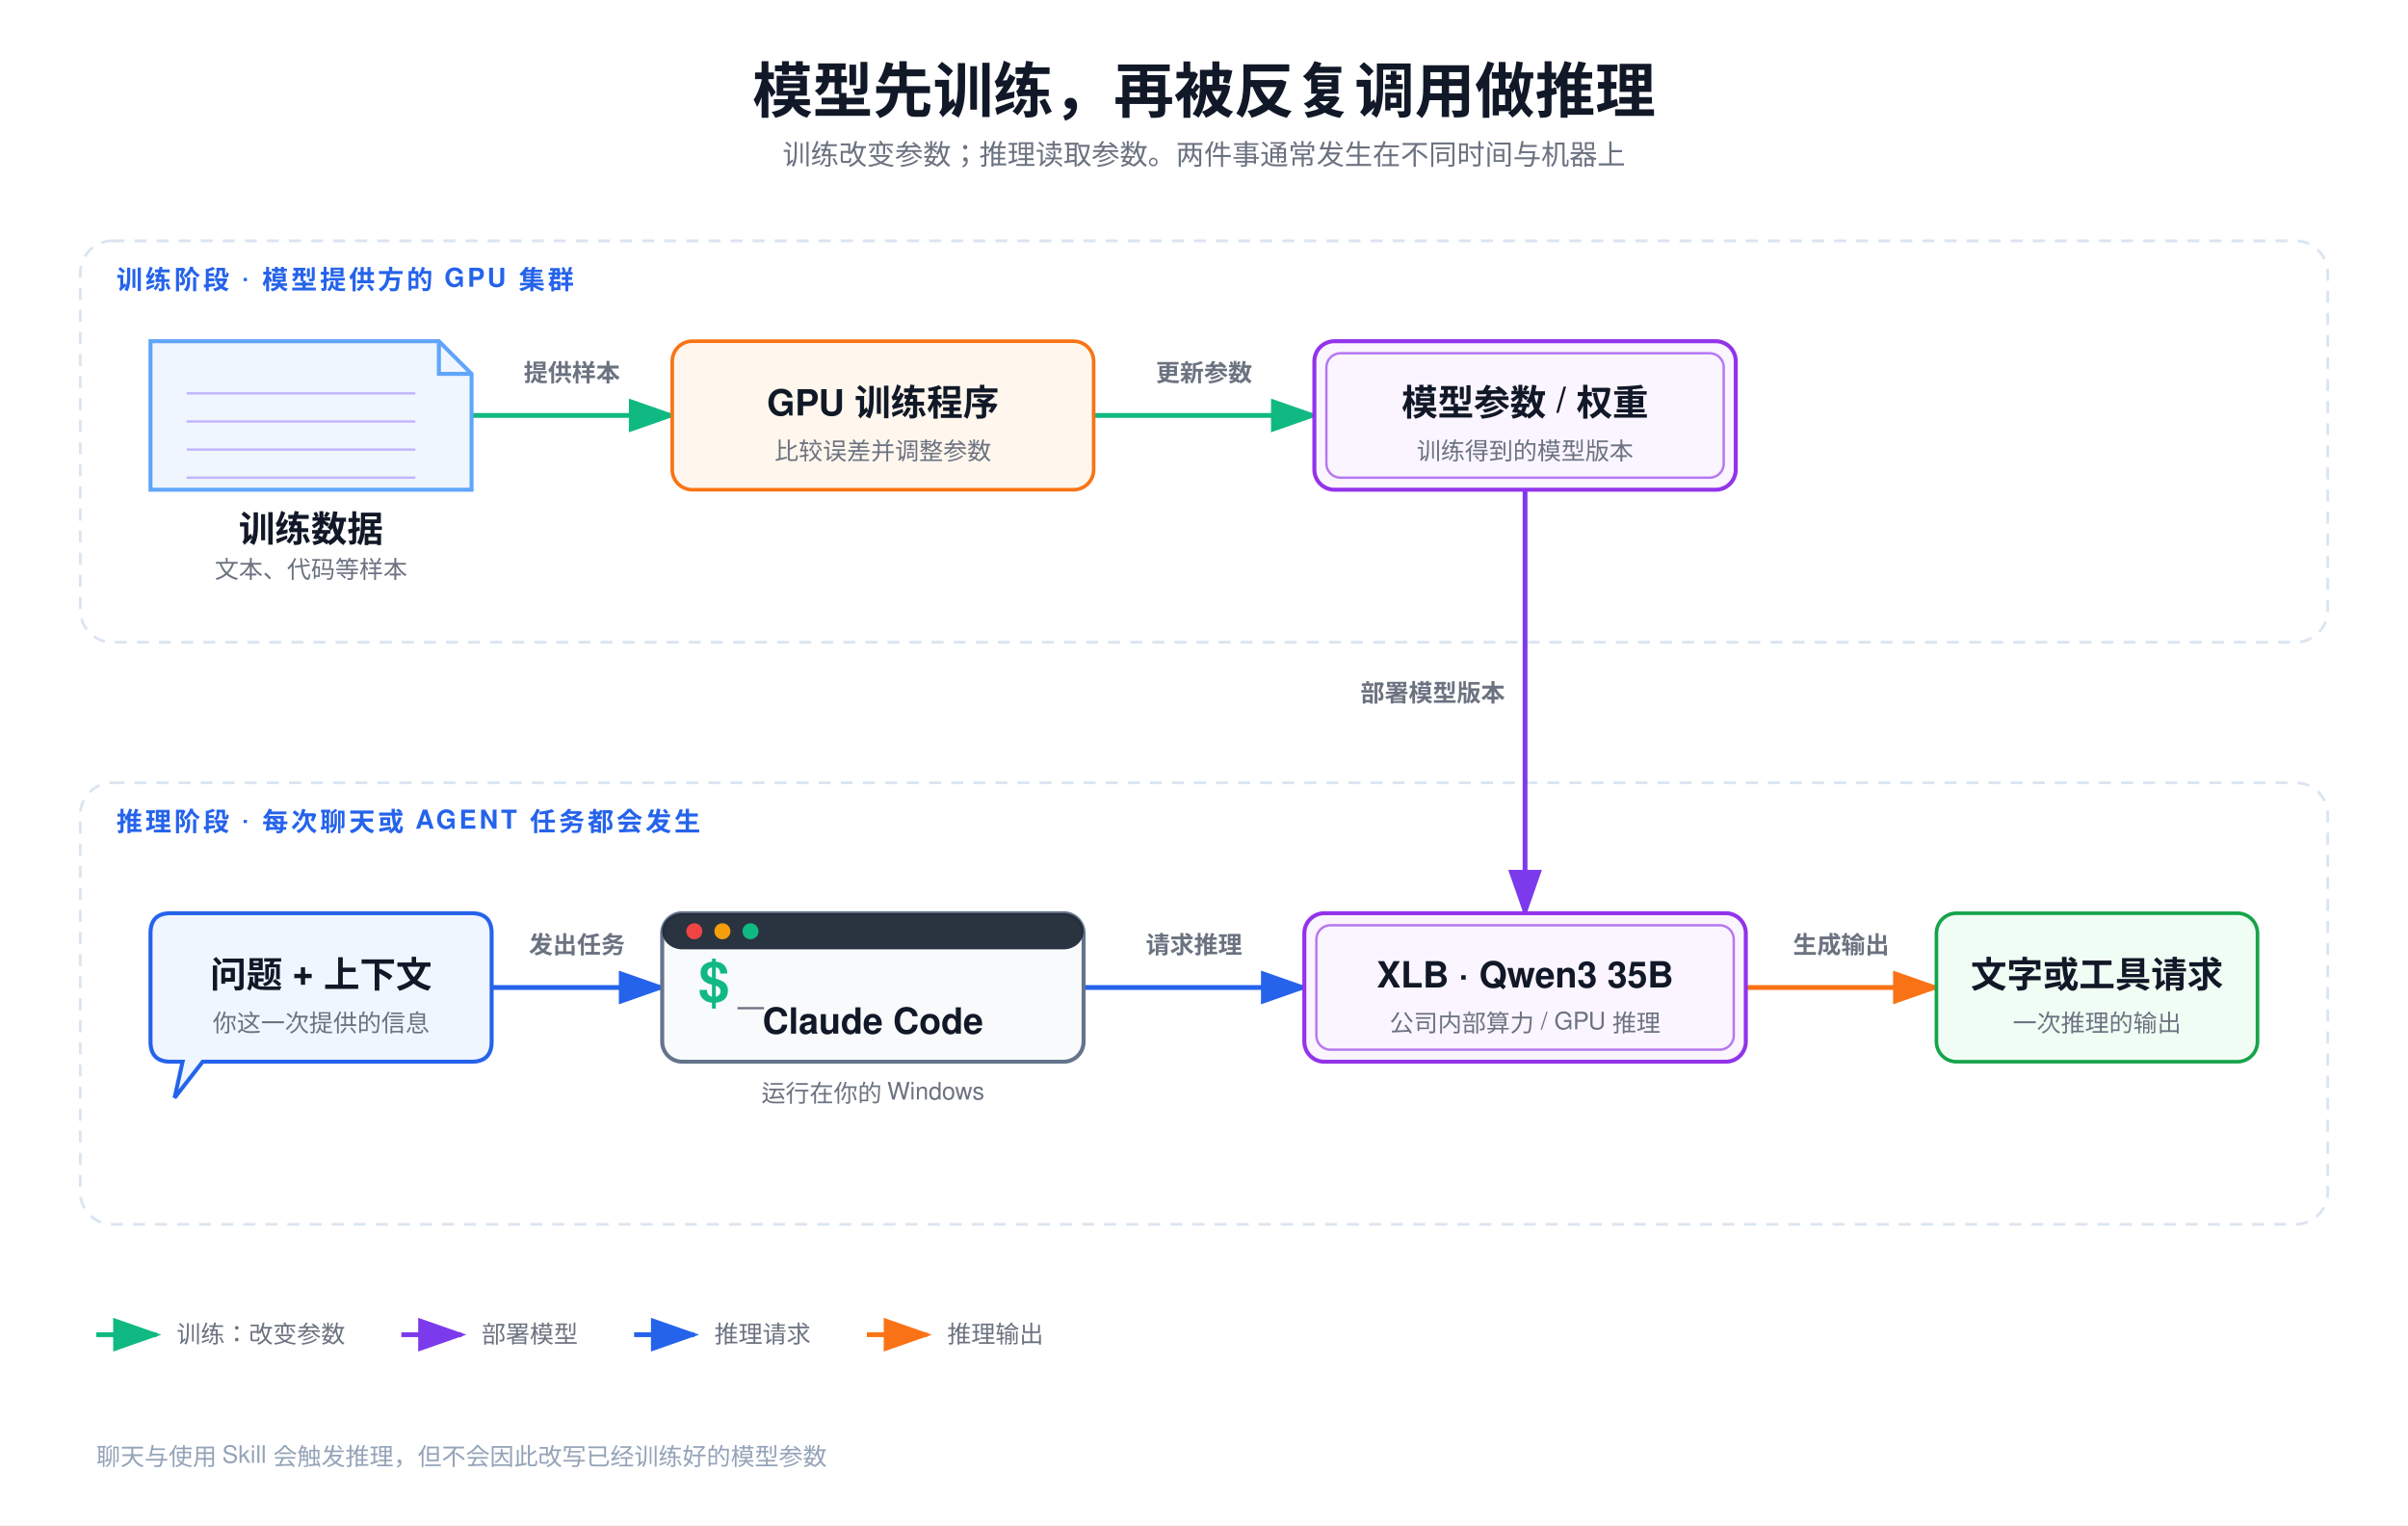
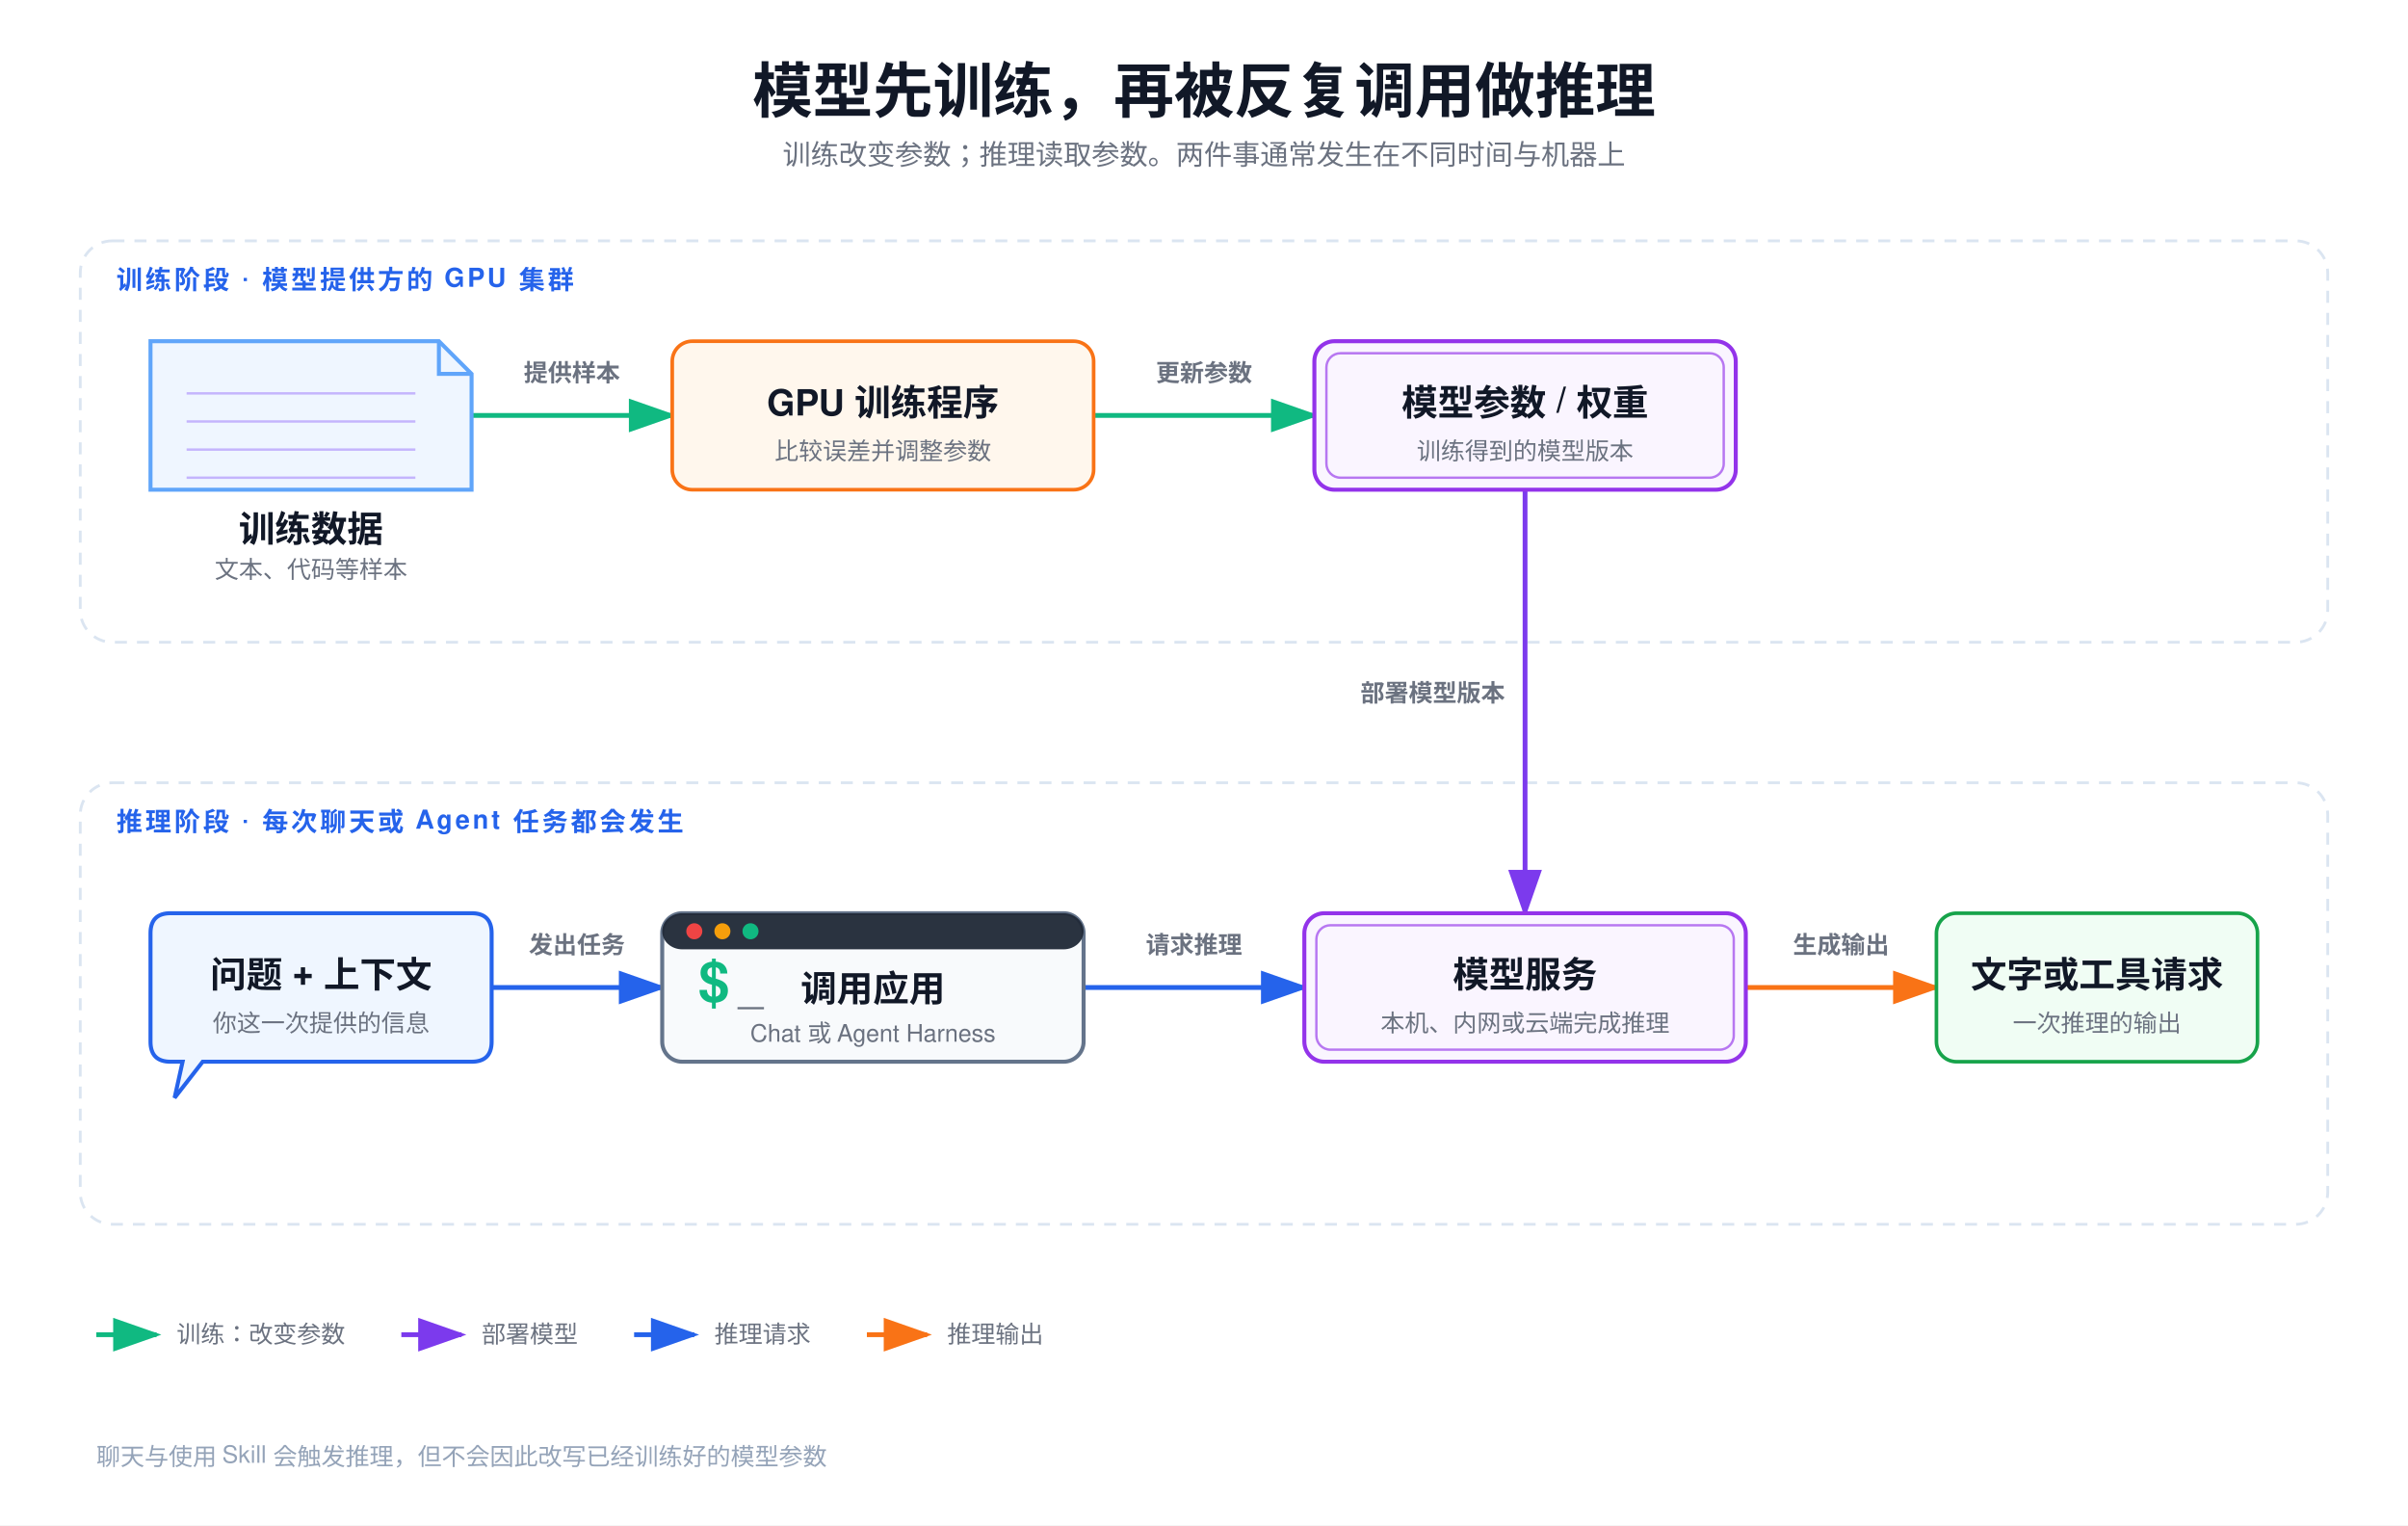
<svg xmlns="http://www.w3.org/2000/svg" viewBox="0 0 1200 760" width="1200" height="760" data-generator="fireworks-tech-graph" data-schema-version="1" data-text-metrics="heuristic-v1" data-style-id="1" data-visual-theme="Flat Icon" data-diagram-type="architecture" data-motion-scene="" data-semantic-profile="generic" data-semantic-valid="true" data-quality-profile="showcase" data-max-bends-per-edge="2" data-max-total-bends="8" data-max-route-stretch="1.35" data-max-bridged-crossings="0" data-min-node-gap="40.0" data-min-container-gutter="20.0" data-min-label-clearance="4.0" data-min-segment-length="16.0">
  <defs>
    <marker id="arrowA" markerWidth="10" markerHeight="7" refX="9" refY="3.5" orient="auto">
      <polygon points="0 0, 10 3.5, 0 7" fill="#7c3aed" />
    </marker>
    <marker id="arrowB" markerWidth="10" markerHeight="7" refX="9" refY="3.5" orient="auto">
      <polygon points="0 0, 10 3.5, 0 7" fill="#10b981" />
    </marker>
    <marker id="arrowC" markerWidth="10" markerHeight="7" refX="9" refY="3.5" orient="auto">
      <polygon points="0 0, 10 3.5, 0 7" fill="#2563eb" />
    </marker>
    <marker id="arrowE" markerWidth="10" markerHeight="7" refX="9" refY="3.5" orient="auto">
      <polygon points="0 0, 10 3.5, 0 7" fill="#f97316" />
    </marker>
    <marker id="arrowF" markerWidth="10" markerHeight="7" refX="9" refY="3.5" orient="auto">
      <polygon points="0 0, 10 3.5, 0 7" fill="#7c3aed" />
    </marker>
    <marker id="arrowG" markerWidth="10" markerHeight="7" refX="9" refY="3.5" orient="auto">
      <polygon points="0 0, 10 3.5, 0 7" fill="#ef4444" />
    </marker>
    <marker id="arrowH" markerWidth="10" markerHeight="7" refX="9" refY="3.5" orient="auto">
      <polygon points="0 0, 10 3.5, 0 7" fill="#6b7280" />
    </marker>
    <filter id="shadowSoft" x="-20%" y="-20%" width="140%" height="160%">
      <feDropShadow dx="0" dy="3" stdDeviation="6" flood-color="#0f172a" flood-opacity="0.12" />
    </filter>
    <filter id="shadowGlass" x="-20%" y="-20%" width="140%" height="160%">
      <feDropShadow dx="0" dy="10" stdDeviation="16" flood-color="#020617" flood-opacity="0.28" />
    </filter>
    <style>
    text { font-family: 'Hiragino Sans GB', 'Heiti SC', 'PingFang SC', 'Arial Unicode MS', 'Microsoft YaHei', 'Microsoft JhengHei', 'SimHei', 'Helvetica Neue', Helvetica, Arial, sans-serif; }
    .title { font-size: 30px; font-weight: 700; fill: #111827; }
    .subtitle { font-size: 14px; font-weight: 500; fill: #6b7280; }
    .section { font-size: 13px; font-weight: 700; fill: #2563eb; letter-spacing: 1.4px; }
    .section-sub { font-size: 12px; font-weight: 500; fill: #94a3b8; }
    .node-title { font-weight: 700; fill: #111827; }
    .node-sub { font-size: 12px; font-weight: 500; fill: #6b7280; }
    .node-type { font-size: 12px; font-weight: 700; fill: #9ca3af; letter-spacing: 0.08em; }
    .arrow-label { font-size: 12px; font-weight: 600; fill: #6b7280; }
    .legend { font-size: 12px; font-weight: 500; fill: #6b7280; }
    .footnote { font-size: 12px; font-weight: 500; fill: #94a3b8; }
    .metric-label { font-size: 8.5px; font-weight: 700; fill: #94a3b8; text-transform: uppercase; }
    .metric-value { font-size: 9.5px; font-weight: 700; fill: #111827; }
    </style>
  </defs>
  <rect data-graph-role="background" width="1200.0" height="760.0" fill="#ffffff" />
  <text x="600.0" y="56" text-anchor="middle" class="title">模型先训练，再被反复调用做推理</text>
  <text x="600.0" y="82" text-anchor="middle" class="subtitle">训练改变参数；推理读取参数。两件事通常发生在不同时间与机器上</text>
  <g id="training" data-graph-role="container" data-container-id="training" data-semantic-role="boundary" data-graph-bounds="40,120,1160,320">
    <rect data-graph-role="container" x="40.0" y="120.0" width="1120.0" height="200.0" rx="16.0" fill="none" stroke="#dbe5f1" stroke-width="1.4" stroke-dasharray="6 5" />
    <text x="58.0" y="144.0" class="section">训练阶段 · 模型提供方的 GPU 集群</text>
    <rect id="training-header" data-graph-role="reserved" data-reserved-kind="container-header" x="48" y="126" width="234.88" height="30" fill="none" stroke="none" />
  </g>
  <g id="inference" data-graph-role="container" data-container-id="inference" data-semantic-role="boundary" data-graph-bounds="40,390,1160,610">
    <rect data-graph-role="container" x="40.0" y="390.0" width="1120.0" height="220.0" rx="16.0" fill="none" stroke="#dbe5f1" stroke-width="1.4" stroke-dasharray="6 5" />
-     <text x="58.0" y="414.0" class="section">推理阶段 · 每次聊天或 AGENT 任务都会发生</text>
+     <text x="58.0" y="414.0" class="section">推理阶段 · 每次聊天或 Agent 任务都会发生</text>
    <rect id="inference-header" data-graph-role="reserved" data-reserved-kind="container-header" x="48" y="396" width="288.96" height="30" fill="none" stroke="none" />
  </g>
  <path id="learn" data-graph-role="edge" data-edge-id="learn" data-source="training-data" data-target="training-job" data-edge-kind="flow" data-topic-id="" data-flow="write" data-motion-role="" data-motion-stage="" data-motion-order="" data-protocol="" data-via="" data-critical-path-id="" data-critical-hop="" data-critical-hops="" data-critical="false" data-bends="0" data-route-stretch="1.0" data-bridges="" d="M 235,207 L 335,207" fill="none" stroke="#10b981" stroke-width="2.4" stroke-linecap="round" stroke-linejoin="round" marker-end="url(#arrowB)" />
  <path id="optimize" data-graph-role="edge" data-edge-id="optimize" data-source="training-job" data-target="weights" data-edge-kind="flow" data-topic-id="" data-flow="write" data-motion-role="" data-motion-stage="" data-motion-order="" data-protocol="" data-via="" data-critical-path-id="" data-critical-hop="" data-critical-hops="" data-critical="false" data-bends="0" data-route-stretch="1.0" data-bridges="" d="M 545,207 L 655,207" fill="none" stroke="#10b981" stroke-width="2.4" stroke-linecap="round" stroke-linejoin="round" marker-end="url(#arrowB)" />
  <path id="deploy" data-graph-role="edge" data-edge-id="deploy" data-source="weights" data-target="runtime" data-edge-kind="flow" data-topic-id="" data-flow="async" data-motion-role="" data-motion-stage="" data-motion-order="" data-protocol="" data-via="" data-critical-path-id="" data-critical-hop="" data-critical-hops="" data-critical="false" data-bends="0" data-route-stretch="1.0" data-bridges="" d="M 760,244 L 760,455" fill="none" stroke="#7c3aed" stroke-width="2.4" stroke-linecap="round" stroke-linejoin="round" marker-end="url(#arrowA)" />
-   <path id="ask" data-graph-role="edge" data-edge-id="ask" data-source="prompt" data-target="agent" data-edge-kind="flow" data-topic-id="" data-flow="read" data-motion-role="" data-motion-stage="" data-motion-order="" data-protocol="" data-via="" data-critical-path-id="" data-critical-hop="" data-critical-hops="" data-critical="false" data-bends="0" data-route-stretch="1.0" data-bridges="" d="M 245,492 L 330,492" fill="none" stroke="#2563eb" stroke-width="2.4" stroke-linecap="round" stroke-linejoin="round" marker-end="url(#arrowC)" />
-   <path id="infer" data-graph-role="edge" data-edge-id="infer" data-source="agent" data-target="runtime" data-edge-kind="flow" data-topic-id="" data-flow="read" data-motion-role="" data-motion-stage="" data-motion-order="" data-protocol="" data-via="" data-critical-path-id="" data-critical-hop="" data-critical-hops="" data-critical="false" data-bends="0" data-route-stretch="1.0" data-bridges="" d="M 540,492 L 650,492" fill="none" stroke="#2563eb" stroke-width="2.4" stroke-linecap="round" stroke-linejoin="round" marker-end="url(#arrowC)" />
+   <path id="ask" data-graph-role="edge" data-edge-id="ask" data-source="prompt" data-target="app" data-edge-kind="flow" data-topic-id="" data-flow="read" data-motion-role="" data-motion-stage="" data-motion-order="" data-protocol="" data-via="" data-critical-path-id="" data-critical-hop="" data-critical-hops="" data-critical="false" data-bends="0" data-route-stretch="1.0" data-bridges="" d="M 245,492 L 330,492" fill="none" stroke="#2563eb" stroke-width="2.4" stroke-linecap="round" stroke-linejoin="round" marker-end="url(#arrowC)" />
+   <path id="infer" data-graph-role="edge" data-edge-id="infer" data-source="app" data-target="runtime" data-edge-kind="flow" data-topic-id="" data-flow="read" data-motion-role="" data-motion-stage="" data-motion-order="" data-protocol="" data-via="" data-critical-path-id="" data-critical-hop="" data-critical-hops="" data-critical="false" data-bends="0" data-route-stretch="1.0" data-bridges="" d="M 540,492 L 650,492" fill="none" stroke="#2563eb" stroke-width="2.4" stroke-linecap="round" stroke-linejoin="round" marker-end="url(#arrowC)" />
  <path id="return" data-graph-role="edge" data-edge-id="return" data-source="runtime" data-target="response" data-edge-kind="flow" data-topic-id="" data-flow="data" data-motion-role="" data-motion-stage="" data-motion-order="" data-protocol="" data-via="" data-critical-path-id="" data-critical-hop="" data-critical-hops="" data-critical="false" data-bends="0" data-route-stretch="1.0" data-bridges="" d="M 870,492 L 965,492" fill="none" stroke="#f97316" stroke-width="2.4" stroke-linecap="round" stroke-linejoin="round" marker-end="url(#arrowE)" />
  <g id="node-training-data" data-graph-role="node" data-node-id="training-data" data-semantic-role="document" data-motion-role="" data-motion-stage="" data-motion-order="" data-parent="" data-deployment-id="" data-topic-id="" data-span-id="" data-station-order="" data-status="" data-start-ms="" data-duration-ms="" data-parent-span="" data-graph-bounds="75,170,235,244">
    <path d="M 75.0 170.0 L 218.72 170.0 L 235.0 186.28 L 235.0 244.0 L 75.0 244.0 Z" fill="#eff6ff" stroke="#60a5fa" stroke-width="2.0" />
    <path d="M 218.72 170.0 L 218.72 186.28 L 235.0 186.28" fill="none" stroke="#60a5fa" stroke-width="2.0" />
    <line x1="93.0" y1="196.0" x2="207.0" y2="196.0" stroke="#c4b5fd" stroke-width="1.2" />
    <line x1="93.0" y1="210.0" x2="207.0" y2="210.0" stroke="#c4b5fd" stroke-width="1.2" />
    <line x1="93.0" y1="224.0" x2="207.0" y2="224.0" stroke="#c4b5fd" stroke-width="1.2" />
    <line x1="93.0" y1="238.0" x2="207.0" y2="238.0" stroke="#c4b5fd" stroke-width="1.2" />
    <text x="155.0" y="270.0" text-anchor="middle" class="node-title" font-size="18.0">训练数据</text>
    <text x="155.0" y="288.0" text-anchor="middle" class="node-sub">文本、代码等样本</text>
  </g>
  <g id="node-training-job" data-graph-role="node" data-node-id="training-job" data-semantic-role="rect" data-motion-role="" data-motion-stage="" data-motion-order="" data-parent="" data-deployment-id="" data-topic-id="" data-span-id="" data-station-order="" data-status="" data-start-ms="" data-duration-ms="" data-parent-span="" data-graph-bounds="335,170,545,244">
    <rect x="335.0" y="170.0" width="210.0" height="74.0" rx="10.0" fill="#fff7ed" stroke="#f97316" stroke-width="1.8" />
    <text x="440.0" y="207.0" text-anchor="middle" class="node-title" font-size="18.0">GPU 训练程序</text>
    <text x="440.0" y="229.0" text-anchor="middle" class="node-sub">比较误差并调整参数</text>
  </g>
  <g id="node-weights" data-graph-role="node" data-node-id="weights" data-semantic-role="double_rect" data-motion-role="" data-motion-stage="" data-motion-order="" data-parent="" data-deployment-id="" data-topic-id="" data-span-id="" data-station-order="" data-status="" data-start-ms="" data-duration-ms="" data-parent-span="" data-graph-bounds="655,170,865,244">
    <rect x="655.0" y="170.0" width="210.0" height="74.0" rx="10.0" fill="#faf5ff" stroke="#9333ea" stroke-width="2.0" />
    <rect x="661.0" y="176.0" width="198.0" height="62.0" rx="7.0" fill="none" stroke="#9333ea" stroke-width="1.2" opacity="0.65" />
    <text x="760.0" y="207.0" text-anchor="middle" class="node-title" font-size="18.0">模型参数 / 权重</text>
    <text x="760.0" y="229.0" text-anchor="middle" class="node-sub">训练得到的模型版本</text>
  </g>
  <g id="node-prompt" data-graph-role="node" data-node-id="prompt" data-semantic-role="speech" data-motion-role="" data-motion-stage="" data-motion-order="" data-parent="" data-deployment-id="" data-topic-id="" data-span-id="" data-station-order="" data-status="" data-start-ms="" data-duration-ms="" data-parent-span="" data-graph-bounds="75,455,245,529">
    <path d="M 85.0 455.0 L 235.0 455.0 Q 245.0 455.0 245.0 465.0 L 245.0 519.0 Q 245.0 529.0 235.0 529.0 L 101.0 529.0 L 87.0 547.0 L 91.0 529.0 L 85.0 529.0 Q 75.0 529.0 75.0 519.0 L 75.0 465.0 Q 75.0 455.0 85.0 455.0 Z" fill="#eff6ff" stroke="#2563eb" stroke-width="2.0" />
    <text x="160.0" y="492.0" text-anchor="middle" class="node-title" font-size="18.0">问题 + 上下文</text>
    <text x="160.0" y="514.0" text-anchor="middle" class="node-sub">你这一次提供的信息</text>
  </g>
-   <g id="node-agent" data-graph-role="node" data-node-id="agent" data-semantic-role="terminal" data-motion-role="" data-motion-stage="" data-motion-order="" data-parent="" data-deployment-id="" data-topic-id="" data-span-id="" data-station-order="" data-status="" data-start-ms="" data-duration-ms="" data-parent-span="" data-graph-bounds="330,455,540,529">
+   <g id="node-app" data-graph-role="node" data-node-id="app" data-semantic-role="terminal" data-motion-role="" data-motion-stage="" data-motion-order="" data-parent="" data-deployment-id="" data-topic-id="" data-span-id="" data-station-order="" data-status="" data-start-ms="" data-duration-ms="" data-parent-span="" data-graph-bounds="330,455,540,529">
    <rect x="330.0" y="455.0" width="210.0" height="74.0" rx="10.0" fill="#f8fafc" stroke="#64748b" stroke-width="2.0" />
    <rect x="330.0" y="455.0" width="210.0" height="18" rx="10.0" fill="#1f2937" opacity="0.95" />
    <circle cx="346.0" cy="464.0" r="4" fill="#ef4444" />
    <circle cx="360.0" cy="464.0" r="4" fill="#f59e0b" />
    <circle cx="374.0" cy="464.0" r="4" fill="#10b981" />
    <text x="348.0" y="499.0" font-size="28" font-weight="700" fill="#10b981">$</text>
    <text x="368.0" y="499.0" font-size="22" font-weight="500" fill="#6b7280">_</text>
-     <text x="435.0" y="515.0" text-anchor="middle" class="node-title" font-size="18.0">Claude Code</text>
-     <text x="435.0" y="549.0" text-anchor="middle" class="node-sub">运行在你的 Windows</text>
+     <text x="435.0" y="499.0" text-anchor="middle" class="node-title" font-size="18.0">调用应用</text>
+     <text x="435.0" y="519.0" text-anchor="middle" class="node-sub">Chat 或 Agent Harness</text>
  </g>
  <g id="node-runtime" data-graph-role="node" data-node-id="runtime" data-semantic-role="double_rect" data-motion-role="" data-motion-stage="" data-motion-order="" data-parent="" data-deployment-id="" data-topic-id="" data-span-id="" data-station-order="" data-status="" data-start-ms="" data-duration-ms="" data-parent-span="" data-graph-bounds="650,455,870,529">
    <rect x="650.0" y="455.0" width="220.0" height="74.0" rx="10.0" fill="#faf5ff" stroke="#9333ea" stroke-width="2.0" />
    <rect x="656.0" y="461.0" width="208.0" height="62.0" rx="7.0" fill="none" stroke="#9333ea" stroke-width="1.2" opacity="0.65" />
-     <text x="760.0" y="492.0" text-anchor="middle" class="node-title" font-size="18.0">XLB · Qwen3 35B</text>
-     <text x="760.0" y="514.0" text-anchor="middle" class="node-sub">公司内部算力 / GPU 推理</text>
+     <text x="760.0" y="492.0" text-anchor="middle" class="node-title" font-size="18.0">模型服务</text>
+     <text x="760.0" y="514.0" text-anchor="middle" class="node-sub">本机、内网或云端完成推理</text>
  </g>
  <g id="node-response" data-graph-role="node" data-node-id="response" data-semantic-role="rect" data-motion-role="" data-motion-stage="" data-motion-order="" data-parent="" data-deployment-id="" data-topic-id="" data-span-id="" data-station-order="" data-status="" data-start-ms="" data-duration-ms="" data-parent-span="" data-graph-bounds="965,455,1125,529">
    <rect x="965.0" y="455.0" width="160.0" height="74.0" rx="10.0" fill="#f0fdf4" stroke="#16a34a" stroke-width="1.8" />
    <text x="1045.0" y="492.0" text-anchor="middle" class="node-title" font-size="17.98">文字或工具请求</text>
    <text x="1045.0" y="514.0" text-anchor="middle" class="node-sub">一次推理的输出</text>
  </g>
  <g id="learn-label" data-graph-role="label" data-owner="learn" data-graph-bounds="254,176,316,196">
    <rect x="254.0" y="176.0" width="62.0" height="20" rx="6" fill="#ffffff" opacity="0.94" />
    <text x="285.0" y="190.0" text-anchor="middle" class="arrow-label">提供样本</text>
  </g>
  <g id="optimize-label" data-graph-role="label" data-owner="optimize" data-graph-bounds="569,176,631,196">
    <rect x="569.0" y="176.0" width="62.0" height="20" rx="6" fill="#ffffff" opacity="0.94" />
    <text x="600.0" y="190.0" text-anchor="middle" class="arrow-label">更新参数</text>
  </g>
  <g id="deploy-label" data-graph-role="label" data-owner="deploy" data-graph-bounds="671,335.5,757,355.5">
    <rect x="671.0" y="335.5" width="86.0" height="20" rx="6" fill="#ffffff" opacity="0.94" />
    <text x="714.0" y="349.5" text-anchor="middle" class="arrow-label">部署模型版本</text>
  </g>
  <g id="ask-label" data-graph-role="label" data-owner="ask" data-graph-bounds="256.5,461,318.5,481">
    <rect x="256.5" y="461.0" width="62.0" height="20" rx="6" fill="#ffffff" opacity="0.94" />
    <text x="287.5" y="475.0" text-anchor="middle" class="arrow-label">发出任务</text>
  </g>
  <g id="infer-label" data-graph-role="label" data-owner="infer" data-graph-bounds="564,461,626,481">
    <rect x="564.0" y="461.0" width="62.0" height="20" rx="6" fill="#ffffff" opacity="0.94" />
    <text x="595.0" y="475.0" text-anchor="middle" class="arrow-label">请求推理</text>
  </g>
  <g id="return-label" data-graph-role="label" data-owner="return" data-graph-bounds="886.5,461,948.5,481">
    <rect x="886.5" y="461.0" width="62.0" height="20" rx="6" fill="#ffffff" opacity="0.94" />
    <text x="917.5" y="475.0" text-anchor="middle" class="arrow-label">生成输出</text>
  </g>
  <g id="legend" data-graph-role="legend">
    <rect id="legend-zone" data-graph-role="reserved" data-reserved-kind="legend" x="38" y="651" width="502" height="46" rx="10" fill="none" stroke="none" />
    <line data-graph-role="decoration" x1="48.0" y1="665.0" x2="78.0" y2="665.0" stroke="#10b981" stroke-width="2.4" marker-end="url(#arrowB)" />
    <text data-graph-role="decoration" x="88.0" y="669.0" class="legend">训练：改变参数</text>
    <line data-graph-role="decoration" x1="200.0" y1="665.0" x2="230.0" y2="665.0" stroke="#7c3aed" stroke-width="2.4" marker-end="url(#arrowA)" />
    <text data-graph-role="decoration" x="240.0" y="669.0" class="legend">部署模型</text>
    <line data-graph-role="decoration" x1="316.0" y1="665.0" x2="346.0" y2="665.0" stroke="#2563eb" stroke-width="2.4" marker-end="url(#arrowC)" />
    <text data-graph-role="decoration" x="356.0" y="669.0" class="legend">推理请求</text>
    <line data-graph-role="decoration" x1="432.0" y1="665.0" x2="462.0" y2="665.0" stroke="#f97316" stroke-width="2.4" marker-end="url(#arrowE)" />
    <text data-graph-role="decoration" x="472.0" y="669.0" class="legend">推理输出</text>
  </g>
  <g id="footer" data-graph-role="reserved" data-graph-bounds="48,718,293,734">
    <text x="48.0" y="730.0" class="footnote">聊天与使用 Skill 会触发推理，但不会因此改写已经训练好的模型参数</text>
  </g>
</svg>
